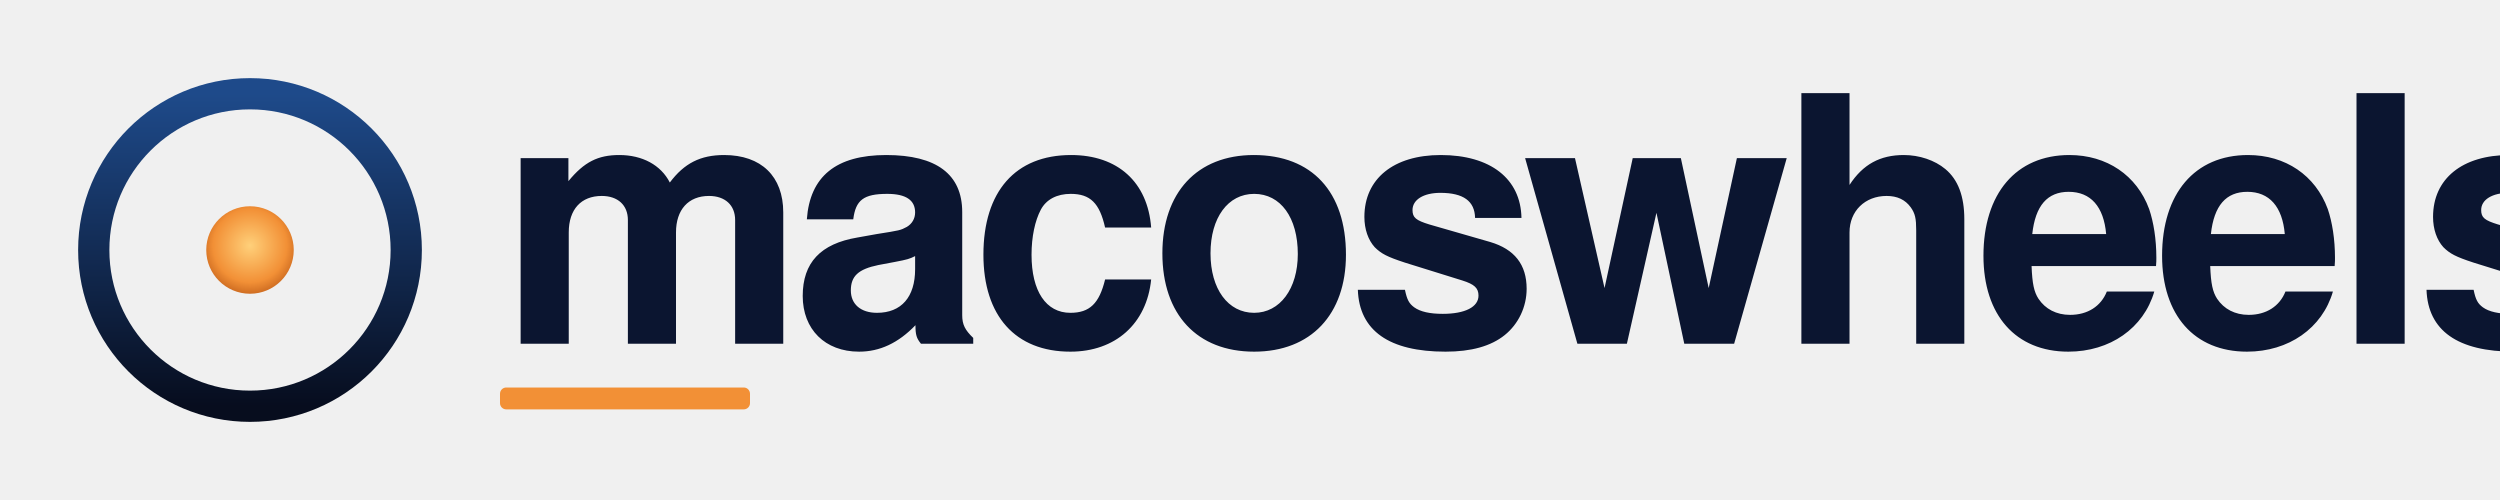
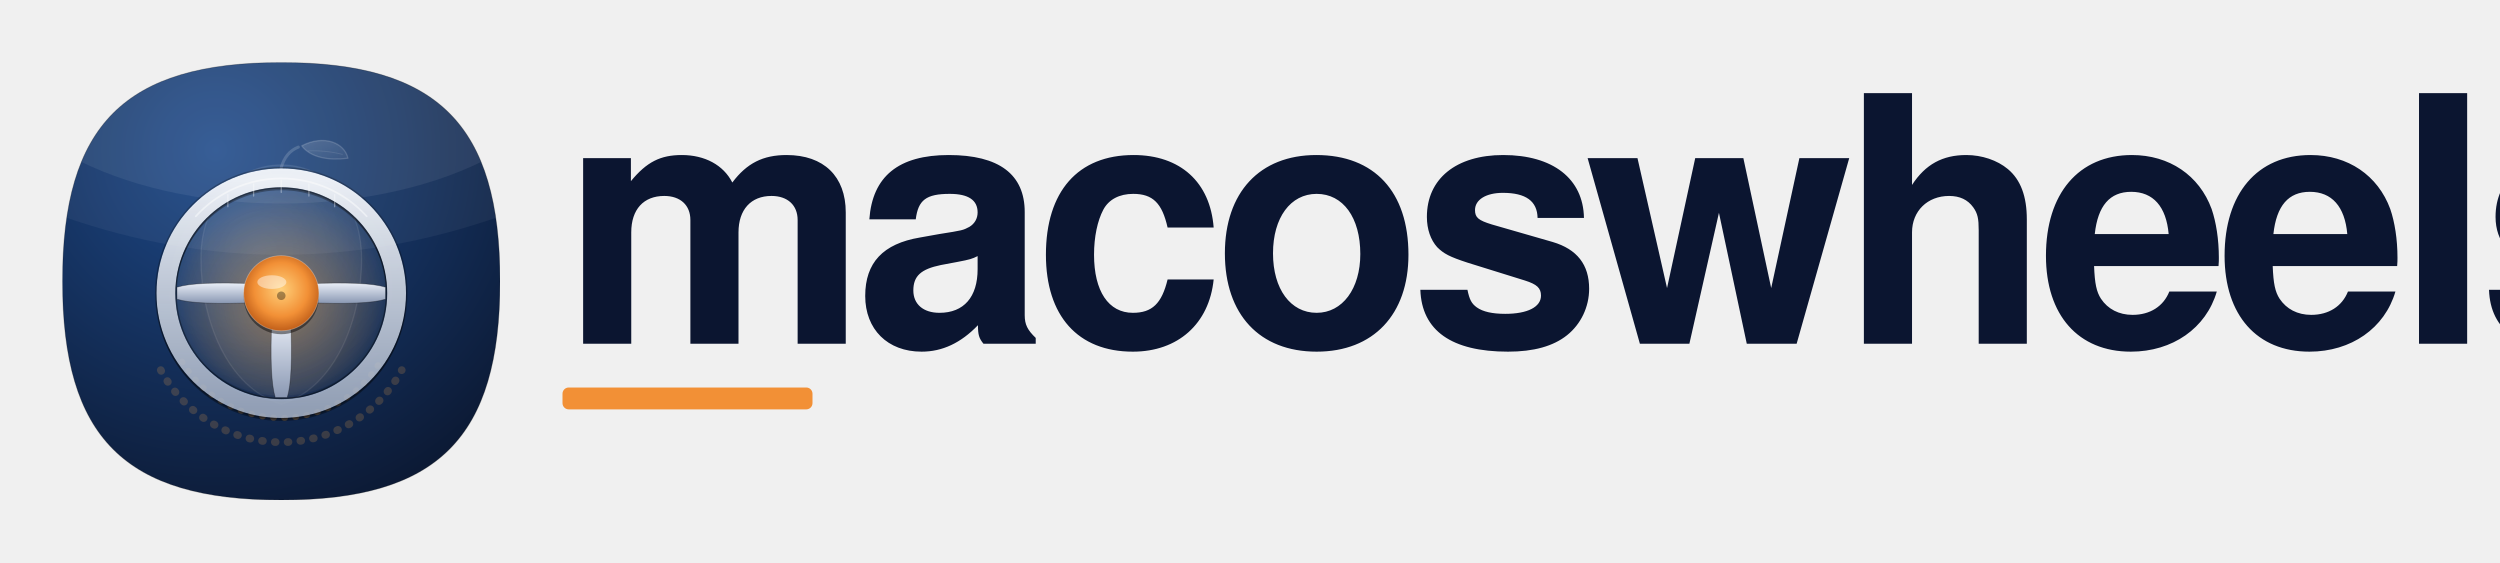
- <svg xmlns="http://www.w3.org/2000/svg" viewBox="0 0 1600 320" preserveAspectRatio="xMidYMid meet" role="img" aria-label="macoswheels">
-   <defs>
-     <linearGradient id="rim" x1="0" y1="0" x2="0" y2="1">
-       <stop offset="0%" stop-color="#1e4a8a" />
-       <stop offset="100%" stop-color="#070d1e" />
-     </linearGradient>
-     <radialGradient id="hub" cx="0.5" cy="0.45" r="0.7">
-       <stop offset="0%" stop-color="#ffd07a" />
-       <stop offset="60%" stop-color="#f29036" />
-       <stop offset="100%" stop-color="#a8460b" />
-     </radialGradient>
-   </defs>
+ <svg xmlns="http://www.w3.org/2000/svg" viewBox="0 0 1600 360" preserveAspectRatio="xMidYMid meet" role="img" aria-label="macoswheels">
  <style>
    .word {
      font-family: -apple-system, BlinkMacSystemFont, "SF Pro Display", "Helvetica Neue", Helvetica, Arial, sans-serif;
      font-weight: 900;
      font-size: 220px;
      letter-spacing: -8px;
    }
  </style>
-   <g transform="translate(40, 40)">
-     <circle cx="120" cy="120" r="100" fill="none" stroke="url(#rim)" stroke-width="20" />
-     <circle cx="120" cy="120" r="28" fill="url(#hub)" />
-     <g stroke="url(#rim)" stroke-width="16" stroke-linecap="round" fill="none">
-       <line x1="120" y1="36" x2="120" y2="92" />
-       <line x1="120" y1="148" x2="120" y2="204" />
-       <line x1="36" y1="120" x2="92" y2="120" />
-       <line x1="148" y1="120" x2="204" y2="120" />
+   <svg x="40" y="40" width="280" height="280" viewBox="0 0 1024 1024">
+     <defs>
+       <radialGradient id="bgL" cx="0.35" cy="0.2" r="1.1">
+         <stop offset="0%" stop-color="#1e4a8a" />
+         <stop offset="100%" stop-color="#070d1e" />
+       </radialGradient>
+       <linearGradient id="ringL" x1="0" y1="0" x2="0" y2="1">
+         <stop offset="0%" stop-color="#f3f6fb" stop-opacity="0.96" />
+         <stop offset="100%" stop-color="#a9b6cc" stop-opacity="0.85" />
+       </linearGradient>
+       <linearGradient id="spokeL" x1="0" y1="0" x2="0" y2="1">
+         <stop offset="0%" stop-color="#e9eef7" />
+         <stop offset="100%" stop-color="#8a98b3" />
+       </linearGradient>
+       <radialGradient id="hubL" cx="0.5" cy="0.45" r="0.65">
+         <stop offset="0%" stop-color="#ffd07a" />
+         <stop offset="55%" stop-color="#f29036" />
+         <stop offset="100%" stop-color="#a8460b" />
+       </radialGradient>
+       <radialGradient id="glowL" cx="0.5" cy="0.55" r="0.55">
+         <stop offset="0%" stop-color="#ffb04a" stop-opacity="0.45" />
+         <stop offset="100%" stop-color="#ffb04a" stop-opacity="0" />
+       </radialGradient>
+       <radialGradient id="applegL" cx="0.4" cy="0.35" r="0.7">
+         <stop offset="0%" stop-color="#ffffff" stop-opacity="0.14" />
+         <stop offset="100%" stop-color="#ffffff" stop-opacity="0.03" />
+       </radialGradient>
+       <linearGradient id="leafL" x1="0" y1="0" x2="1" y2="1">
+         <stop offset="0%" stop-color="#ffffff" stop-opacity="0.18" />
+         <stop offset="100%" stop-color="#ffffff" stop-opacity="0.05" />
+       </linearGradient>
+       <filter id="blurL" x="-20%" y="-20%" width="140%" height="140%">
+         <feGaussianBlur stdDeviation="14" />
+       </filter>
+       <clipPath id="clipL">
+         <path d="M512 0C145.7 0 0 145.7 0 512s145.7 512 512 512 512-145.7 512-512S878.3 0 512 0Z" />
+       </clipPath>
+     </defs>
+     <path d="M512 0C145.7 0 0 145.7 0 512s145.7 512 512 512 512-145.7 512-512S878.3 0 512 0Z" fill="url(#bgL)" />
+     <g clip-path="url(#clipL)">
+       <ellipse cx="512" cy="-50" rx="700" ry="380" fill="#ffffff" opacity="0.07" />
+       <g opacity="0.9">
+         <circle cx="512" cy="520" r="260" fill="url(#applegL)" />
+         <path d="M 512 240 C 612 240 700 320 700 460 C 700 600 640 760 512 800 C 384 760 324 600 324 460 C 324 320 412 240 512 240 Z" fill="#ffffff" fill-opacity="0.05" />
+         <path d="M 512 240 C 612 240 700 320 700 460 C 700 600 640 760 512 800 C 384 760 324 600 324 460 C 324 320 412 240 512 240 Z" fill="none" stroke="#ffffff" stroke-opacity="0.10" stroke-width="3" />
+         <path d="M 482 252 Q 512 290 542 252" fill="none" stroke="#ffffff" stroke-opacity="0.10" stroke-width="3" stroke-linecap="round" />
+         <path d="M 512 246 Q 522 210 552 198" fill="none" stroke="#ffffff" stroke-opacity="0.18" stroke-width="7" stroke-linecap="round" />
+         <path d="M 560 195 C 612 168 660 188 668 224 C 622 230 580 222 560 195 Z" fill="url(#leafL)" stroke="#ffffff" stroke-opacity="0.18" stroke-width="3" stroke-linejoin="round" />
+         <path d="M 575 207 Q 615 205 655 215" fill="none" stroke="#ffffff" stroke-opacity="0.12" stroke-width="2" stroke-linecap="round" />
+       </g>
+       <path d="M 230 720 A 320 320 0 0 0 794 720" fill="none" stroke="#ffb04a" stroke-opacity="0.18" stroke-width="18" stroke-linecap="round" stroke-dasharray="2 28" />
+       <path d="M 280 700 A 270 270 0 0 0 744 700" fill="none" stroke="#ffb04a" stroke-opacity="0.32" stroke-width="14" stroke-linecap="round" stroke-dasharray="2 24" />
+       <circle cx="512" cy="540" r="240" fill="url(#glowL)" filter="url(#blurL)" />
+       <g transform="translate(512 540)">
+         <circle cx="0" cy="6" r="270" fill="none" stroke="#000" stroke-opacity="0.35" stroke-width="46" />
+         <circle cx="0" cy="0" r="270" fill="none" stroke="url(#ringL)" stroke-width="44" />
+         <circle cx="0" cy="0" r="246" fill="none" stroke="#000" stroke-opacity="0.4" stroke-width="3" />
+         <circle cx="0" cy="0" r="294" fill="none" stroke="#000" stroke-opacity="0.3" stroke-width="3" />
+         <path d="M -200 -180 A 270 270 0 0 1 200 -180" fill="none" stroke="#ffffff" stroke-opacity="0.45" stroke-width="4" stroke-linecap="round" />
+         <g stroke="#ffffff" stroke-opacity="0.35" stroke-width="3" stroke-linecap="round">
+           <line x1="-125.00" y1="-230.51" x2="-125.00" y2="-202.51" />
+           <line x1="-64.70" y1="-255.48" x2="-64.70" y2="-227.48" />
+           <line x1="0.00" y1="-264.00" x2="0.00" y2="-236.00" />
+           <line x1="64.70" y1="-255.48" x2="64.70" y2="-227.48" />
+           <line x1="125.00" y1="-230.51" x2="125.00" y2="-202.51" />
+         </g>
+         <g fill="url(#spokeL)" stroke="#000" stroke-opacity="0.3" stroke-width="2" stroke-linejoin="round">
+           <path d="M -22 60 Q -28 200 -14 244 L 14 244 Q 28 200 22 60 Z" />
+           <path d="M -60 -22 Q -200 -28 -244 -14 L -244 14 Q -200 28 -60 22 Z" />
+           <path d="M 60 -22 Q 200 -28 244 -14 L 244 14 Q 200 28 60 22 Z" />
+         </g>
+         <circle cx="0" cy="8" r="88" fill="#000" fill-opacity="0.45" />
+         <circle cx="0" cy="0" r="88" fill="url(#hubL)" />
+         <circle cx="0" cy="0" r="88" fill="none" stroke="#ffffff" stroke-opacity="0.3" stroke-width="2" />
+         <ellipse cx="-22" cy="-26" rx="34" ry="16" fill="#ffffff" opacity="0.45" />
+         <circle cx="0" cy="6" r="10" fill="#000" fill-opacity="0.35" />
+       </g>
+       <path d="M 0 0 L 1024 0 L 1024 360 Q 512 540 0 360 Z" fill="#ffffff" opacity="0.05" />
    </g>
-   </g>
-   <text x="320" y="220" class="word" fill="#0b1530">macoswheels</text>
-   <rect x="320" y="248" width="160" height="14" rx="4" fill="#f29036" />
+     <path d="M512 0C145.7 0 0 145.7 0 512s145.7 512 512 512 512-145.7 512-512S878.3 0 512 0Z" fill="none" stroke="#000" stroke-opacity="0.25" stroke-width="2" />
+   </svg>
+   <text x="360" y="220" class="word" fill="#0b1530">macoswheels</text>
+   <rect x="360" y="248" width="160" height="14" rx="4" fill="#f29036" />
</svg>
